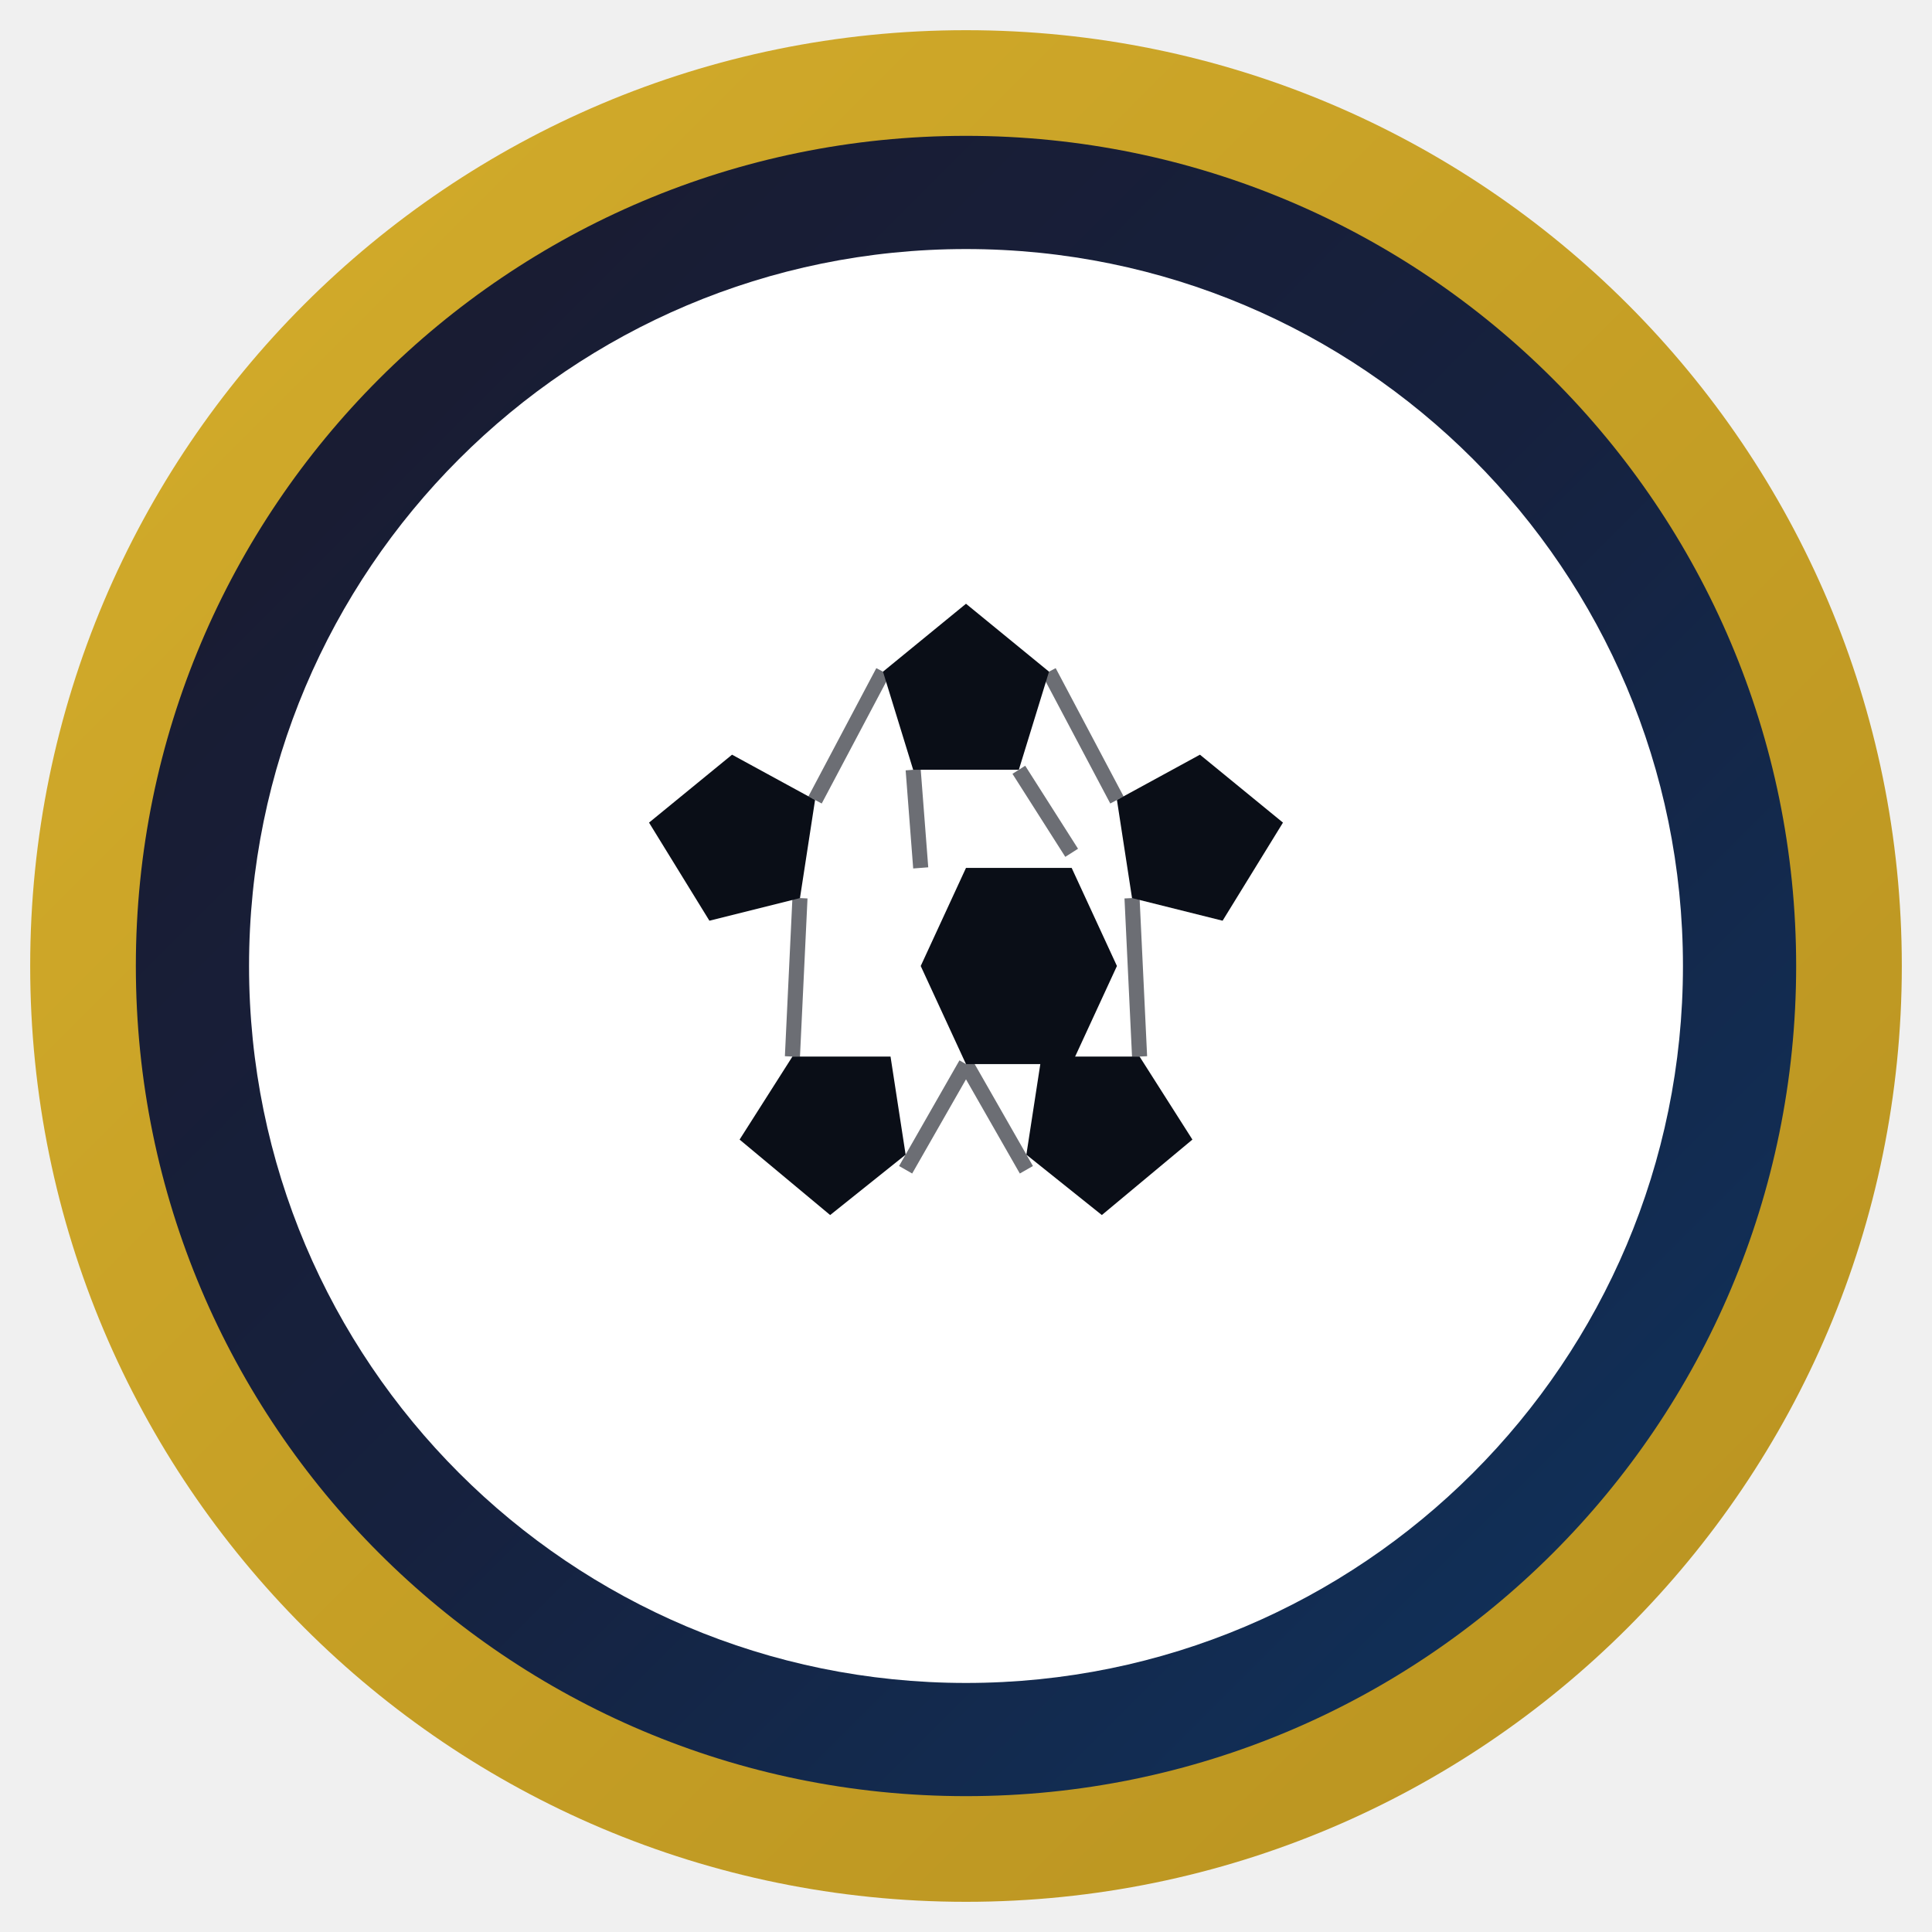
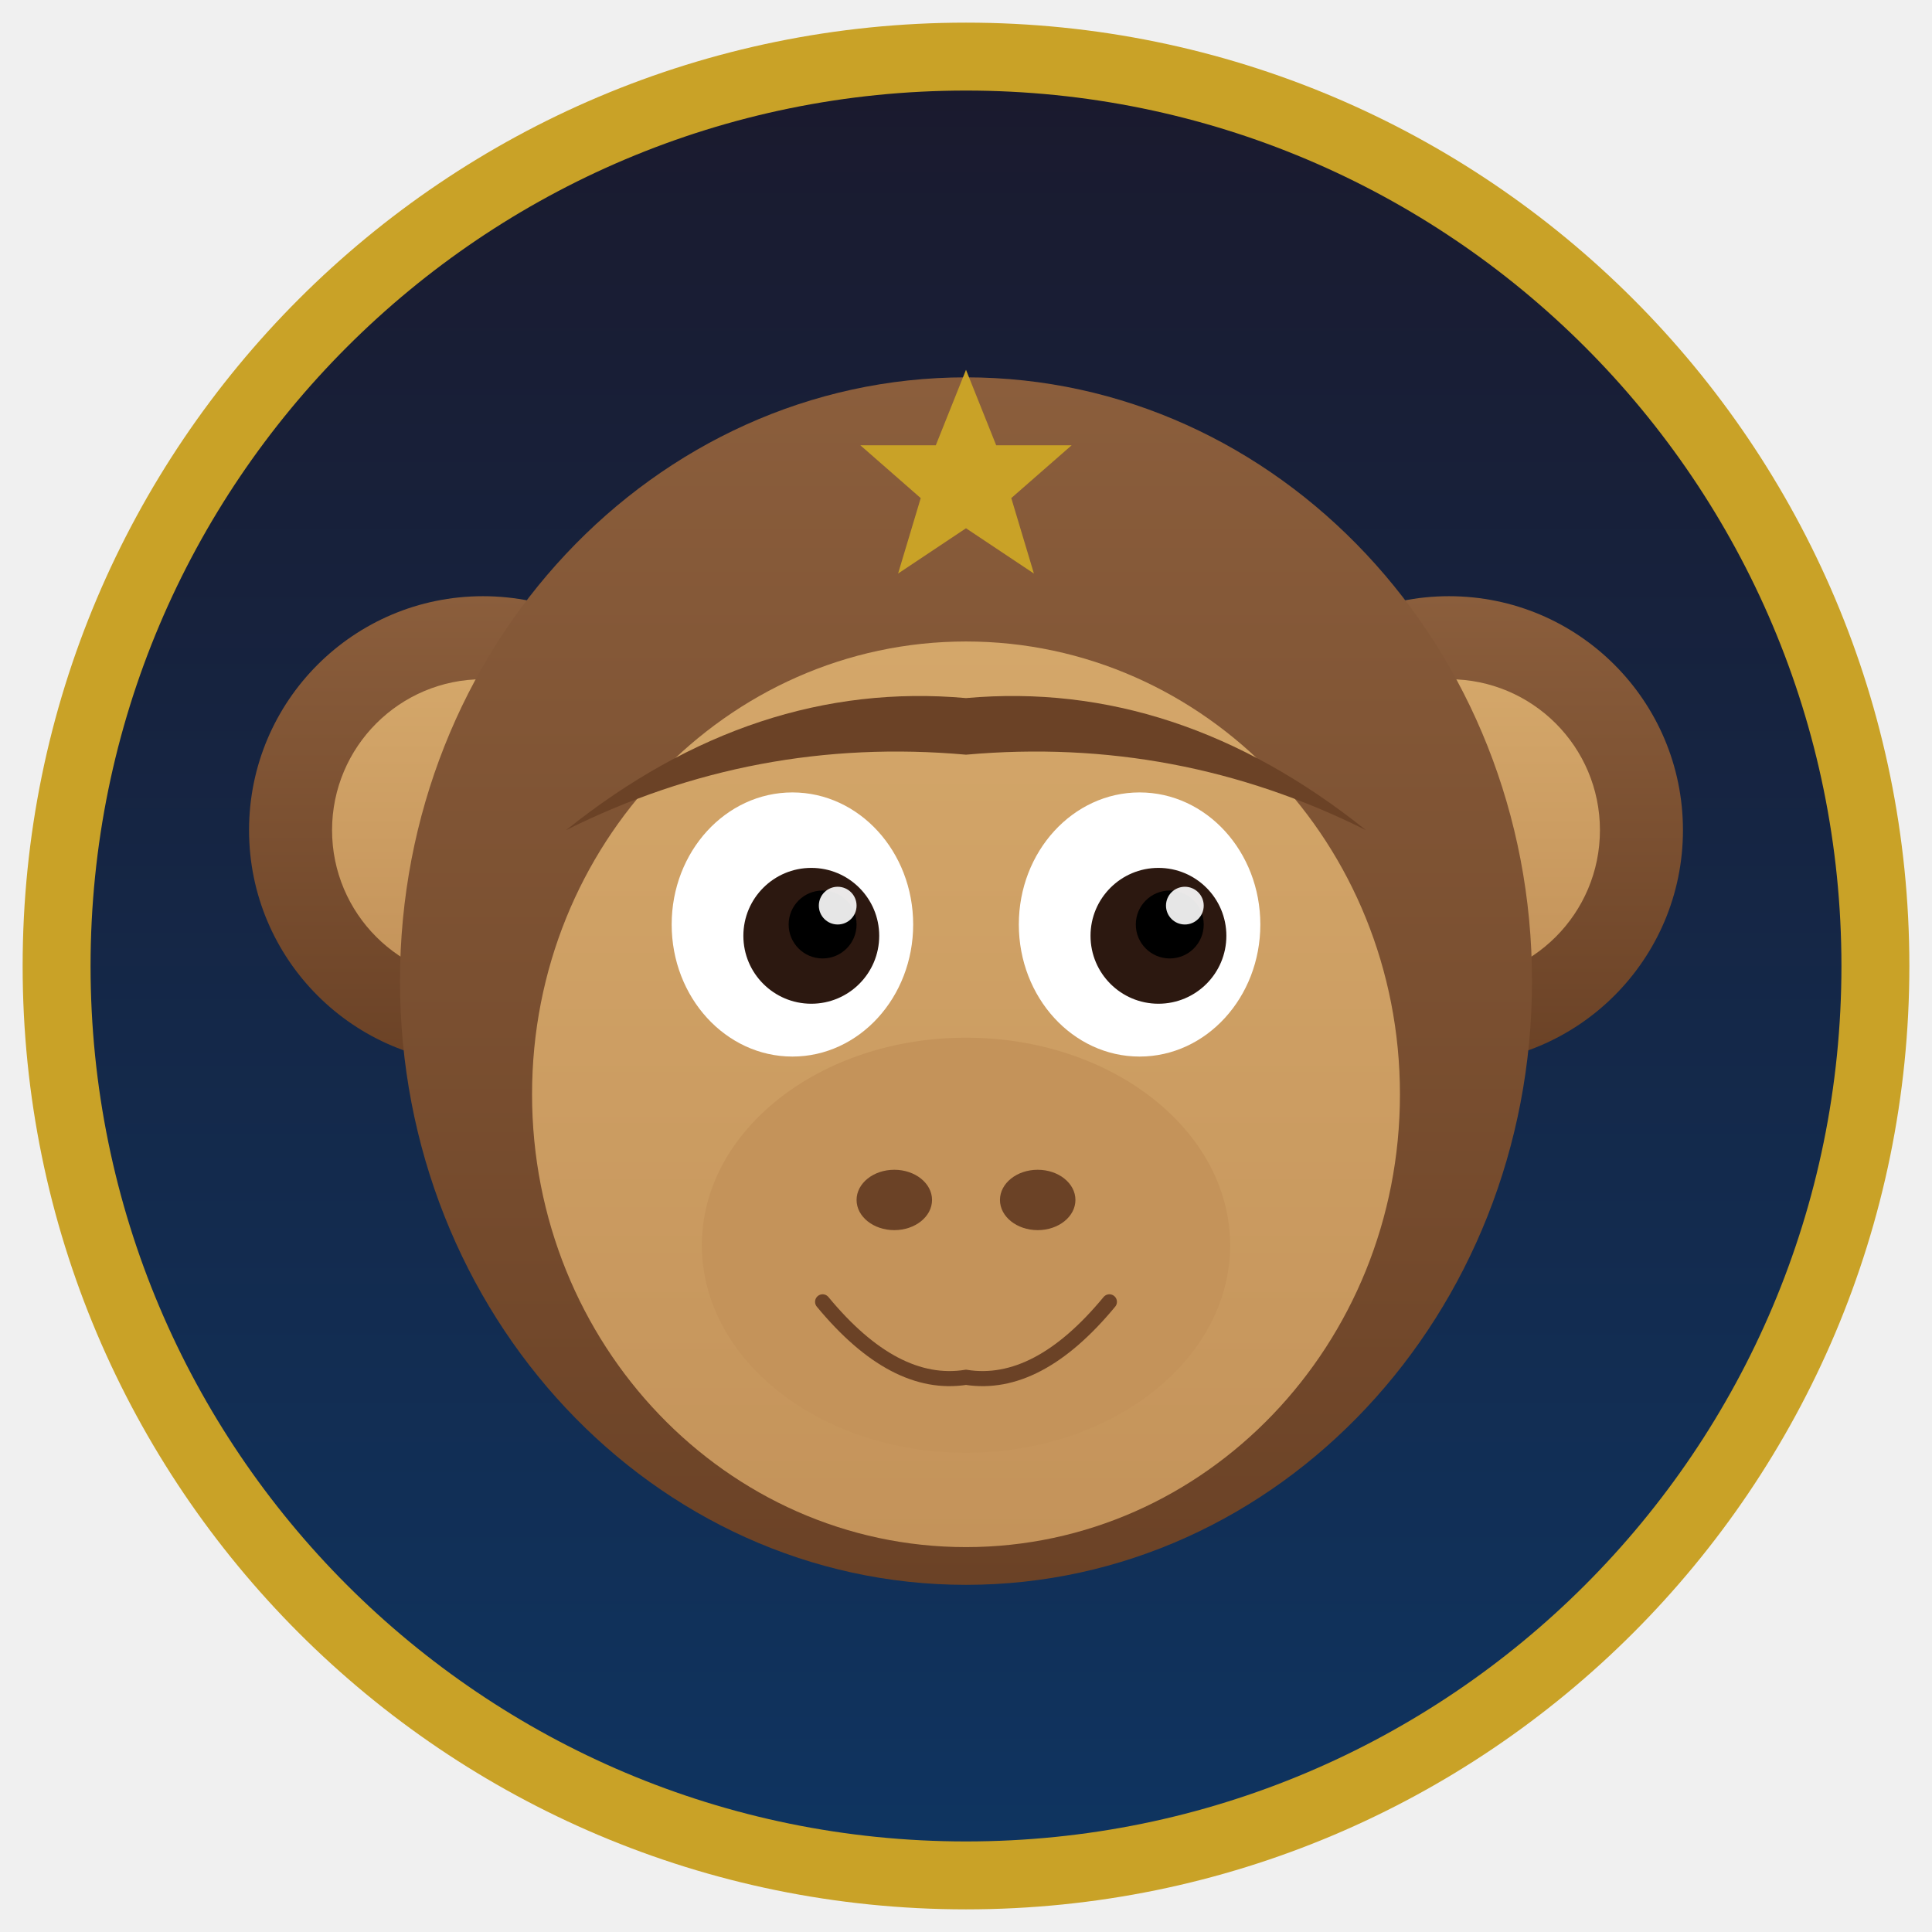
<svg xmlns="http://www.w3.org/2000/svg" viewBox="0 0 512 512" width="512" height="512">
  <defs>
-     <linearGradient id="ring" x1="0" y1="0" x2="1" y2="1">
-       <stop offset="0%" stop-color="#d4ad2b" />
-       <stop offset="100%" stop-color="#b89220" />
-     </linearGradient>
-     <linearGradient id="navyBg" x1="0" y1="0" x2="1" y2="1">
+     <linearGradient id="bgGrad" x1="0" y1="0" x2="0" y2="1">
      <stop offset="0%" stop-color="#1a1a2e" />
-       <stop offset="50%" stop-color="#16213e" />
      <stop offset="100%" stop-color="#0f3460" />
    </linearGradient>
+     <linearGradient id="furDark" x1="0" y1="0" x2="0" y2="1">
+       <stop offset="0%" stop-color="#8B5E3C" />
+       <stop offset="100%" stop-color="#6B4226" />
+     </linearGradient>
+     <linearGradient id="furLight" x1="0" y1="0" x2="0" y2="1">
+       <stop offset="0%" stop-color="#D4A76A" />
+       <stop offset="100%" stop-color="#C4935A" />
+     </linearGradient>
  </defs>
-   <circle cx="256" cy="256" r="248" fill="url(#ring)" />
-   <circle cx="256" cy="256" r="220" fill="url(#navyBg)" />
-   <circle cx="256" cy="256" r="190" fill="#ffffff" />
-   <polygon points="256,160 278,178 270,204 242,204 234,178" fill="#0a0e17" />
-   <polygon points="256,226 284,226 296,252 284,278 256,278 244,252" fill="#0a0e17" transform="translate(0,4)" />
-   <polygon points="172,218 194,200 216,212 212,238 188,244" fill="#0a0e17" />
-   <polygon points="340,218 318,200 296,212 300,238 324,244" fill="#0a0e17" />
-   <polygon points="196,302 210,280 236,280 240,306 220,322" fill="#0a0e17" />
-   <polygon points="316,302 302,280 276,280 272,306 292,322" fill="#0a0e17" />
-   <g stroke="#0a0e17" stroke-width="4" fill="none" opacity="0.6">
-     <line x1="242" y1="204" x2="244" y2="230" />
-     <line x1="270" y1="204" x2="284" y2="226" />
-     <line x1="234" y1="178" x2="216" y2="212" />
-     <line x1="278" y1="178" x2="296" y2="212" />
-     <line x1="212" y1="238" x2="210" y2="280" />
-     <line x1="300" y1="238" x2="302" y2="280" />
-     <line x1="240" y1="310" x2="256" y2="282" />
-     <line x1="272" y1="310" x2="256" y2="282" />
+   <circle cx="256" cy="256" r="250" fill="#c9a227" />
+   <circle cx="256" cy="256" r="232" fill="url(#bgGrad)" />
+   <circle cx="128" cy="220" r="62" fill="url(#furDark)" />
+   <circle cx="384" cy="220" r="62" fill="url(#furDark)" />
+   <circle cx="128" cy="220" r="40" fill="url(#furLight)" />
+   <circle cx="384" cy="220" r="40" fill="url(#furLight)" />
+   <ellipse cx="256" cy="260" rx="150" ry="160" fill="url(#furDark)" />
+   <ellipse cx="256" cy="290" rx="115" ry="120" fill="url(#furLight)" />
+   <path d="M150 220 Q200 180 256 185 Q312 180 362 220 Q312 195 256 200 Q200 195 150 220Z" fill="#6B4226" />
+   <ellipse cx="210" cy="245" rx="32" ry="35" fill="#FFFFFF" />
+   <ellipse cx="302" cy="245" rx="32" ry="35" fill="#FFFFFF" />
+   <circle cx="215" cy="248" r="18" fill="#2C1810" />
+   <circle cx="307" cy="248" r="18" fill="#2C1810" />
+   <circle cx="218" cy="245" r="9" fill="#000000" />
+   <circle cx="310" cy="245" r="9" fill="#000000" />
+   <circle cx="222" cy="240" r="5" fill="#FFFFFF" opacity="0.9" />
+   <circle cx="314" cy="240" r="5" fill="#FFFFFF" opacity="0.9" />
+   <ellipse cx="256" cy="330" rx="70" ry="55" fill="#C4935A" />
+   <ellipse cx="237" cy="318" rx="10" ry="8" fill="#6B4226" />
+   <ellipse cx="275" cy="318" rx="10" ry="8" fill="#6B4226" />
+   <path d="M218 345 Q237 368 256 365 Q275 368 294 345" stroke="#6B4226" stroke-width="4" fill="none" stroke-linecap="round" />
+   <g transform="translate(256,130)">
+     <polygon points="0,-32 8,-12 28,-12 12,2 18,22 0,10 -18,22 -12,2 -28,-12 -8,-12" fill="#c9a227" />
  </g>
</svg>
